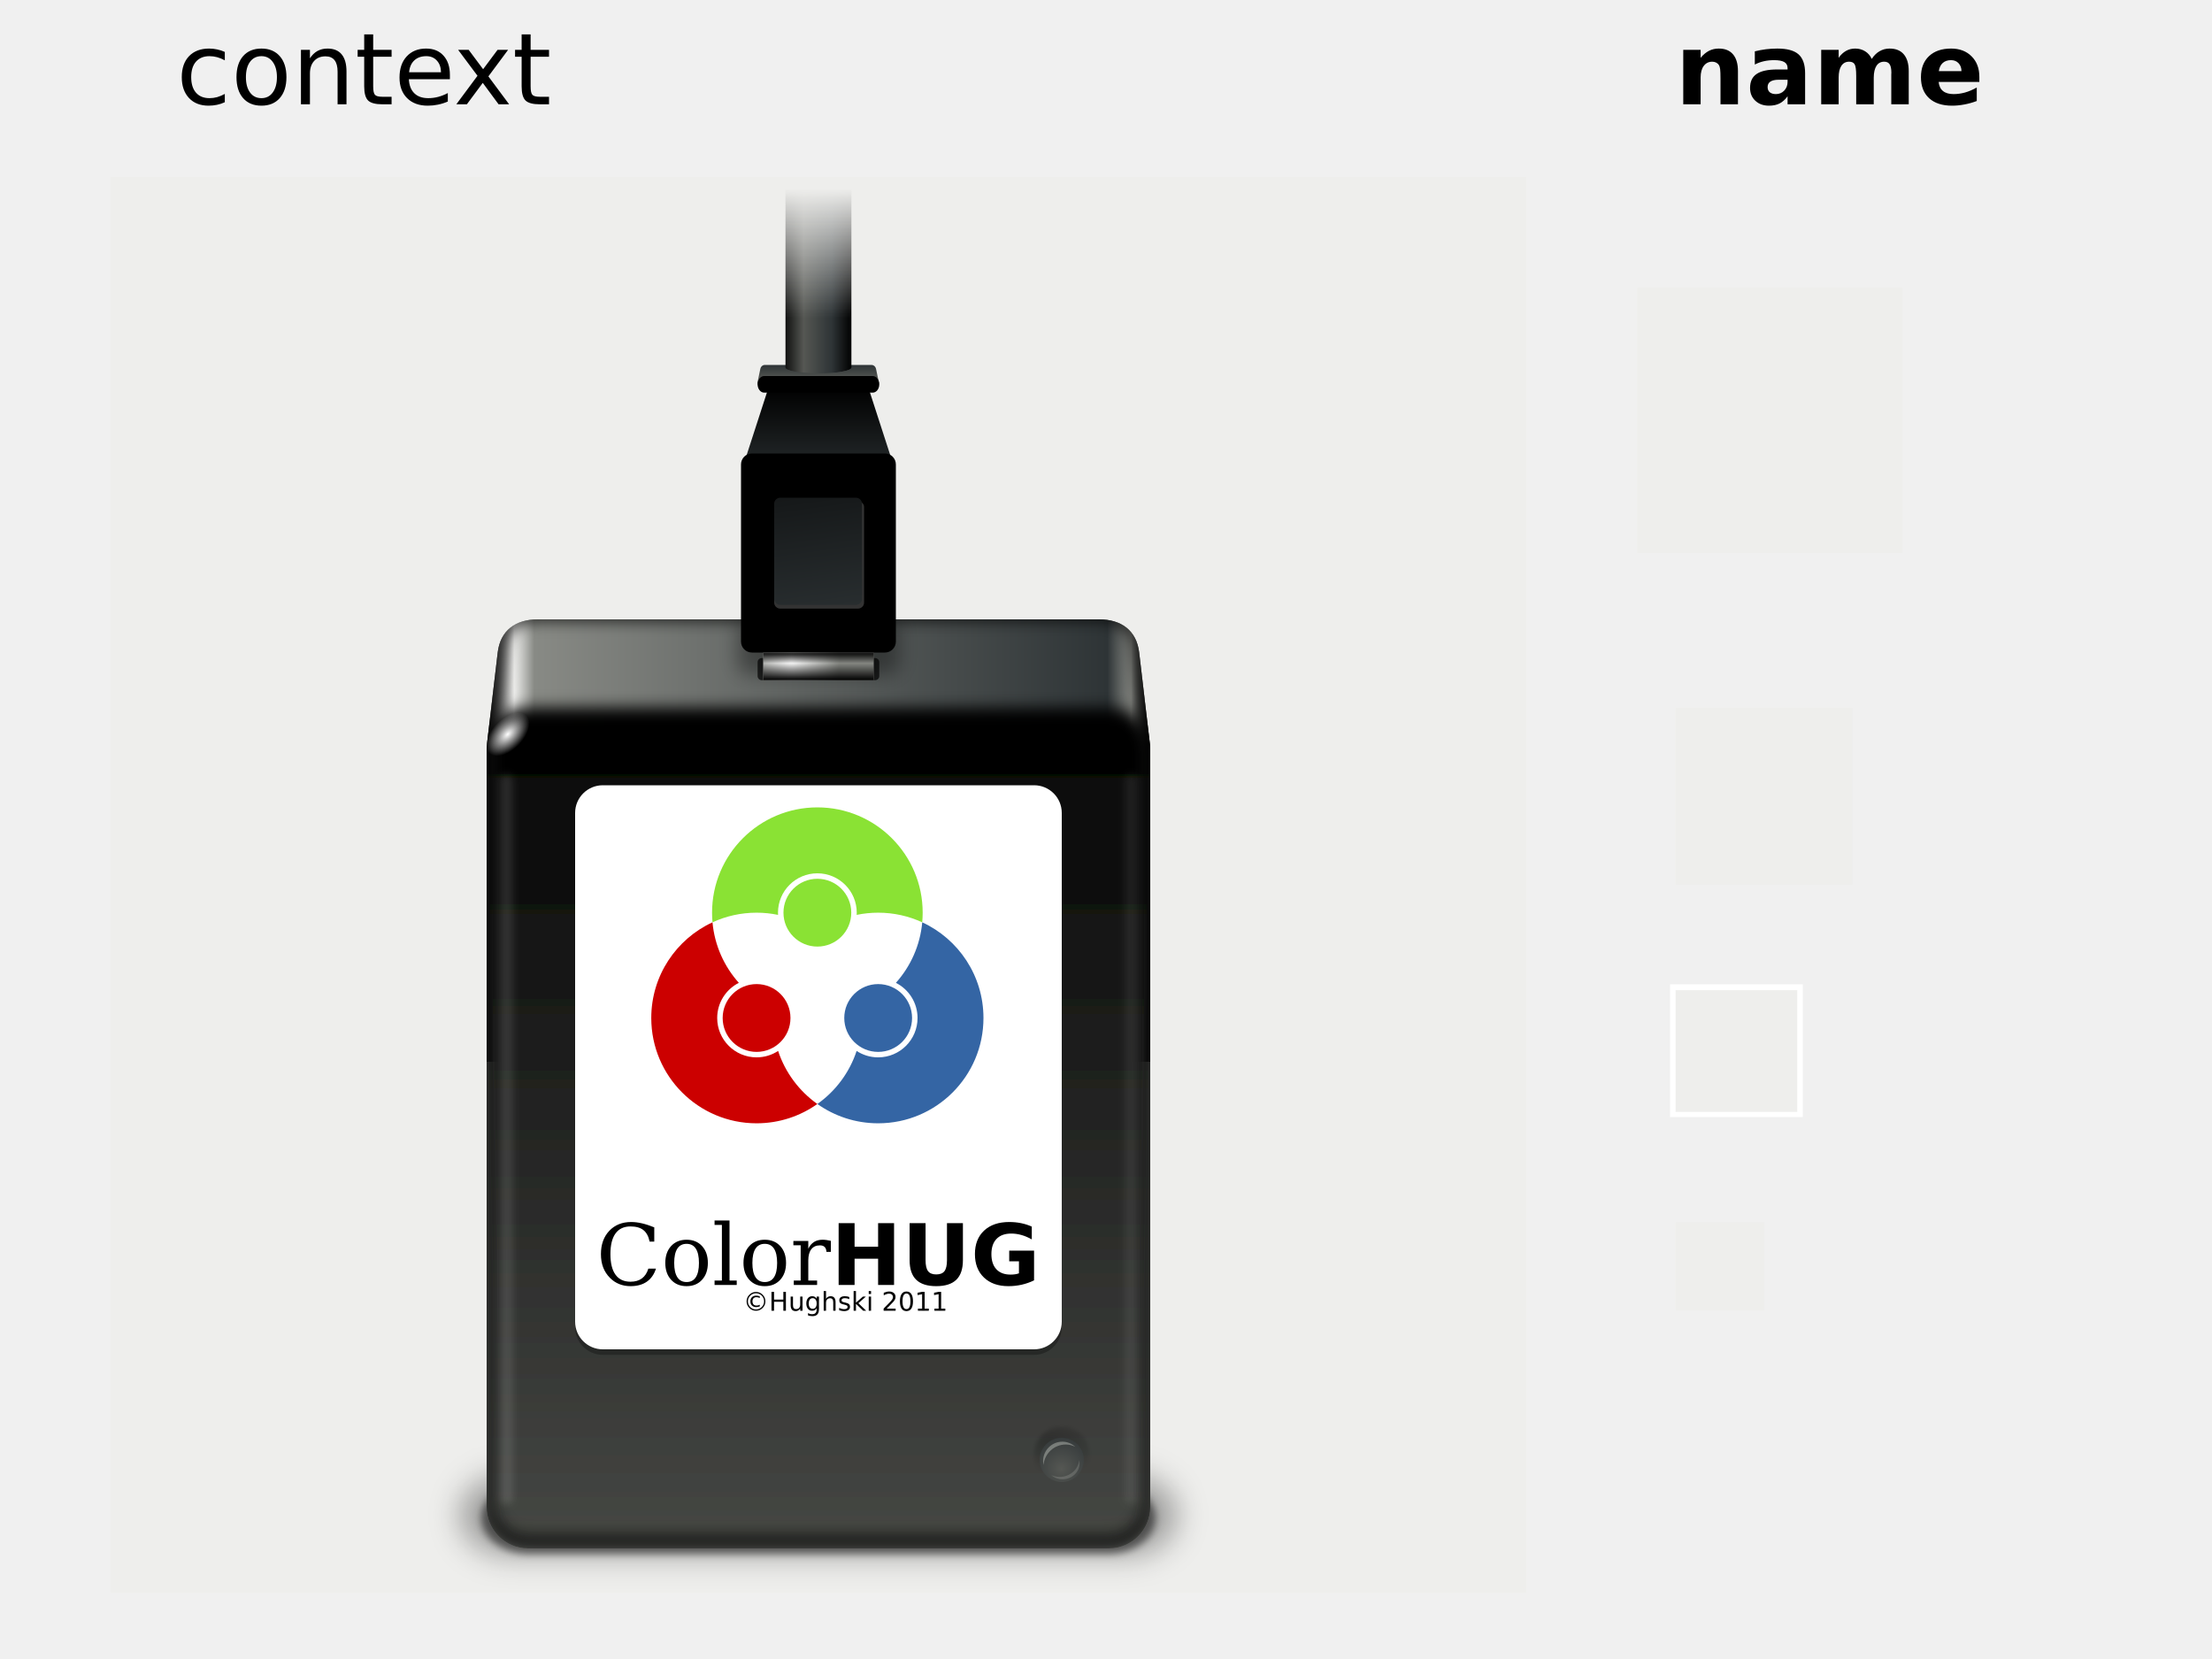
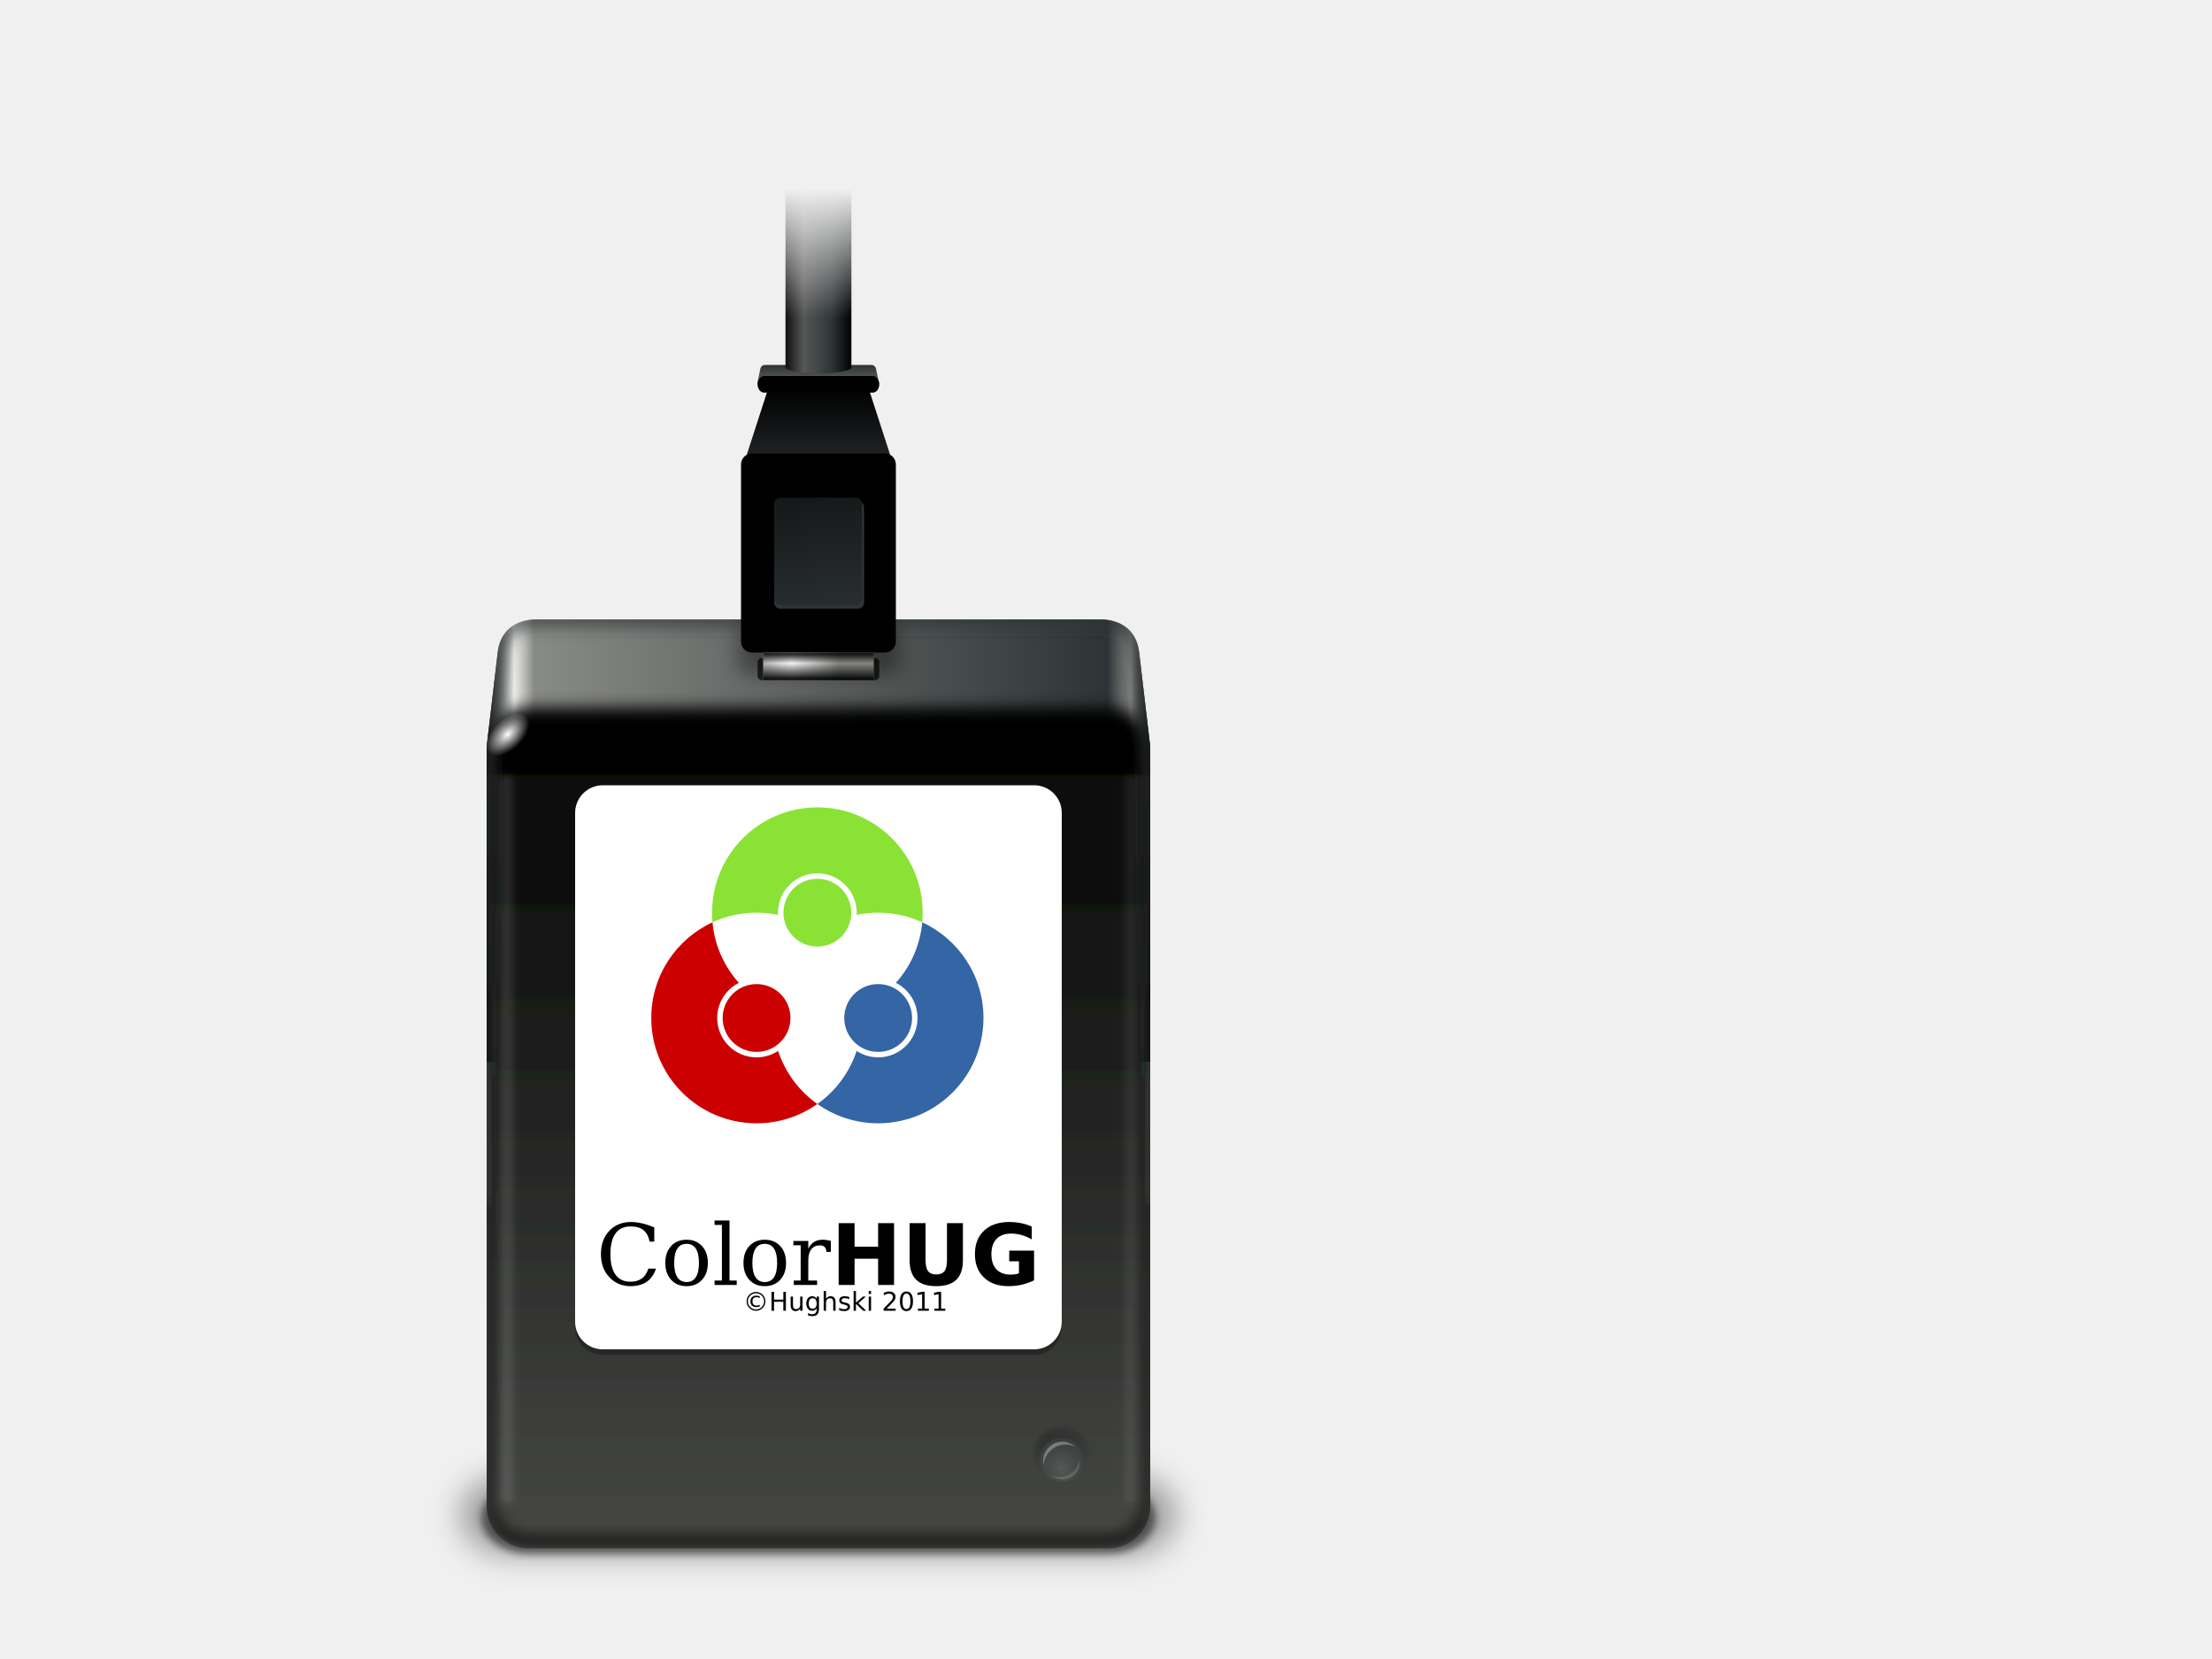
<svg xmlns="http://www.w3.org/2000/svg" xmlns:xlink="http://www.w3.org/1999/xlink" width="400" height="300" id="svg11300" version="1.0" style="display:inline;enable-background:new">
  <defs id="defs3">
+     <linearGradient id="linearGradient4168">
+       <stop style="stop-color:#000000;stop-opacity:1;" offset="0" id="stop4170" />
+       <stop style="stop-color:#2e3436;stop-opacity:1" offset="1" id="stop4172" />
+     </linearGradient>
    <linearGradient id="linearGradient4132">
      <stop style="stop-color:#000000;stop-opacity:1" offset="0" id="stop4134" />
      <stop style="stop-color:#ffffff;stop-opacity:1" offset="1" id="stop4136" />
    </linearGradient>
    <linearGradient id="linearGradient4072">
      <stop style="stop-color:#000000;stop-opacity:1;" offset="0" id="stop4074" />
      <stop id="stop4082" offset="0.319" style="stop-color:#555753;stop-opacity:1" />
      <stop id="stop4080" offset="0.721" style="stop-color:#2e3436;stop-opacity:1" />
      <stop style="stop-color:#000000;stop-opacity:1" offset="1" id="stop4076" />
    </linearGradient>
    <linearGradient id="linearGradient3945">
      <stop style="stop-color:#555753;stop-opacity:1;" offset="0" id="stop3947" />
      <stop style="stop-color:#2e3436;stop-opacity:1" offset="1" id="stop3949" />
    </linearGradient>
    <linearGradient id="linearGradient3932">
      <stop style="stop-color:#000000;stop-opacity:1;" offset="0" id="stop3934" />
      <stop style="stop-color:#000000;stop-opacity:0;" offset="1" id="stop3936" />
    </linearGradient>
    <linearGradient id="linearGradient4128">
      <stop style="stop-color:#000000;stop-opacity:0.814" offset="0" id="stop4130" />
      <stop style="stop-color:#000000;stop-opacity:0;" offset="1" id="stop4132" />
    </linearGradient>
    <linearGradient id="linearGradient4071">
      <stop id="stop4073" offset="0" style="stop-color:#ffffff;stop-opacity:1" />
      <stop id="stop4075" offset="1" style="stop-color:#888a85;stop-opacity:1" />
    </linearGradient>
    <linearGradient id="linearGradient4028">
      <stop style="stop-color:#ffffff;stop-opacity:1" offset="0" id="stop4031" />
      <stop style="stop-color:#d3d7cf;stop-opacity:1" offset="1" id="stop4033" />
    </linearGradient>
    <linearGradient id="linearGradient3952">
      <stop style="stop-color:#000000;stop-opacity:1" offset="0" id="stop3954" />
      <stop style="stop-color:#2e3436;stop-opacity:1" offset="1" id="stop3956" />
    </linearGradient>
    <linearGradient id="linearGradient3908">
      <stop style="stop-color:#000000;stop-opacity:1;" offset="0" id="stop3910" />
      <stop style="stop-color:#2e3436;stop-opacity:1" offset="1" id="stop3912" />
    </linearGradient>
    <linearGradient id="linearGradient4335">
      <stop style="stop-color:#000000;stop-opacity:1;" offset="0" id="stop4337" />
      <stop style="stop-color:#000000;stop-opacity:0;" offset="1" id="stop4339" />
    </linearGradient>
    <linearGradient id="linearGradient4213">
      <stop style="stop-color:#555753;stop-opacity:1" offset="0" id="stop4215" />
      <stop style="stop-color:#2e3436;stop-opacity:1" offset="1" id="stop4217" />
    </linearGradient>
    <linearGradient id="linearGradient4092">
      <stop style="stop-color:#000000;stop-opacity:1" offset="0" id="stop4094" />
      <stop style="stop-color:#555753;stop-opacity:1" offset="1" id="stop4096" />
    </linearGradient>
    <linearGradient id="linearGradient4084">
      <stop style="stop-color:#ffffff;stop-opacity:1;" offset="0" id="stop4086" />
      <stop style="stop-color:#ffffff;stop-opacity:0;" offset="1" id="stop4088" />
    </linearGradient>
    <linearGradient id="linearGradient4020">
      <stop style="stop-color:#000000;stop-opacity:1" offset="0" id="stop4022" />
      <stop id="stop4028" offset="0.043" style="stop-color:#eeeeec;stop-opacity:1" />
      <stop style="stop-color:#888a85;stop-opacity:1" offset="0.073" id="stop4030" />
      <stop id="stop4036" offset="0.935" style="stop-color:#2e3436;stop-opacity:1" />
      <stop id="stop4032" offset="0.971" style="stop-color:#888a85;stop-opacity:1" />
      <stop style="stop-color:#000000;stop-opacity:1" offset="1" id="stop4024" />
    </linearGradient>
    <clipPath clipPathUnits="userSpaceOnUse" id="clipPath3956">
      <path id="path3958" d="m 97.25,84 c -4.016,0 -6.781,2 -7.25,6 l -1.938,16.5 0,0.062 C 88.025,106.868 88,107.184 88,107.5 l 0,56.5 0,80.5 c 0,4.155 3.345,7.5 7.5,7.5 l 105,0 c 4.155,0 7.5,-3.345 7.5,-7.5 l 0,-80.5 0,-56.5 c 0,-0.316 -0.025,-0.632 -0.062,-0.938 l 0,-0.062 L 206,90 c -0.469,-4 -3.233,-6 -7.25,-6 l -101.5,0 z" style="color:#000000;fill:none;stroke:#000000;stroke-width:2;marker:none;visibility:visible;display:inline;overflow:visible;enable-background:accumulate" />
    </clipPath>
    <filter id="filter3964">
      <feGaussianBlur stdDeviation="1.44" id="feGaussianBlur3966" />
    </filter>
    <filter id="filter4008">
      <feGaussianBlur stdDeviation="1.36" id="feGaussianBlur4010" />
    </filter>
    <linearGradient xlink:href="#linearGradient4020" id="linearGradient4026" x1="87.827" y1="90" x2="208.048" y2="90" gradientUnits="userSpaceOnUse" />
    <radialGradient xlink:href="#linearGradient4084" id="radialGradient4090" cx="92.688" cy="106.438" fx="92.688" fy="106.438" r="2.438" gradientUnits="userSpaceOnUse" />
    <linearGradient xlink:href="#linearGradient4092" id="linearGradient4098" x1="150.709" y1="98.195" x2="150.709" y2="284.636" gradientUnits="userSpaceOnUse" />
    <filter id="filter4148">
      <feGaussianBlur stdDeviation="0.381" id="feGaussianBlur4150" />
    </filter>
    <radialGradient xlink:href="#linearGradient4213" id="radialGradient4219" cx="193.845" cy="241.227" fx="193.845" fy="241.227" r="5.875" gradientUnits="userSpaceOnUse" gradientTransform="matrix(1.766655,0,0,1.766655,-148.5554,-185.8258)" />
    <filter id="filter4273" x="-0.013" width="1.026" y="-0.124" height="1.248">
      <feGaussianBlur stdDeviation="0.673" id="feGaussianBlur4275" />
    </filter>
    <filter id="filter4325" x="-0.048" width="1.096" y="-0.45" height="1.9">
      <feGaussianBlur stdDeviation="2.439" id="feGaussianBlur4327" />
    </filter>
    <radialGradient xlink:href="#linearGradient4335" id="radialGradient4341" cx="191.572" cy="235.15" fx="191.572" fy="235.15" r="6.653" gradientUnits="userSpaceOnUse" gradientTransform="matrix(2.082972,6.0565865e-7,-2.9216155e-7,1.004798,-207.4677,-1.128323)" />
    <filter id="filter3838" x="-0.697" width="2.394" y="-0.012" height="1.024">
      <feGaussianBlur stdDeviation="0.672" id="feGaussianBlur3840" />
    </filter>
    <filter color-interpolation-filters="sRGB" id="filter3838-4" x="-0.697" width="2.394" y="-0.012" height="1.024">
      <feGaussianBlur stdDeviation="0.672" id="feGaussianBlur3840-6" />
    </filter>
    <linearGradient xlink:href="#linearGradient3908" id="linearGradient3914" x1="148" y1="43.862" x2="148" y2="62.414" gradientUnits="userSpaceOnUse" gradientTransform="translate(0,26)" />
    <linearGradient xlink:href="#linearGradient3952" id="linearGradient3958" x1="133.434" y1="41.5" x2="140.33" y2="92" gradientUnits="userSpaceOnUse" gradientTransform="translate(0,26)" />
    <filter id="filter4022" x="-0.139" width="1.279" y="-0.391" height="1.781">
      <feGaussianBlur stdDeviation="1.627" id="feGaussianBlur4024" />
    </filter>
    <radialGradient xlink:href="#linearGradient4028" id="radialGradient4035" cx="142.145" cy="90.235" fx="142.145" fy="90.235" r="12" gradientTransform="matrix(1,0,0,1.654779,0,-59.31889)" gradientUnits="userSpaceOnUse" />
    <radialGradient xlink:href="#linearGradient4028-2" id="radialGradient4035-9" cx="142.145" cy="90.235" fx="142.145" fy="90.235" r="12" gradientTransform="matrix(1,0,0,1.654779,0,-59.31889)" gradientUnits="userSpaceOnUse" />
    <linearGradient id="linearGradient4028-2">
      <stop style="stop-color:#ffffff;stop-opacity:1" offset="0" id="stop4031-8" />
      <stop style="stop-color:#d3d7cf;stop-opacity:1" offset="1" id="stop4033-0" />
    </linearGradient>
    <radialGradient r="12" fy="90.235" fx="142.145" cy="90.235" cx="142.145" gradientTransform="matrix(0.7168149,0,0,2.014949,41.2292,-63.06557)" gradientUnits="userSpaceOnUse" id="radialGradient4052" xlink:href="#linearGradient4071" />
    <radialGradient r="12" fy="90.235" fx="142.145" cy="90.235" cx="142.145" gradientTransform="matrix(0.7168149,0,0,1.423404,41.2292,-38.44082)" gradientUnits="userSpaceOnUse" id="radialGradient4052-0" xlink:href="#linearGradient4071-1" />
    <linearGradient id="linearGradient4071-1">
      <stop id="stop4073-6" offset="0" style="stop-color:#ffffff;stop-opacity:1" />
      <stop id="stop4075-6" offset="1" style="stop-color:#888a85;stop-opacity:1" />
    </linearGradient>
    <linearGradient xlink:href="#linearGradient4128" id="linearGradient4134" x1="148" y1="90.374" x2="148" y2="92" gradientUnits="userSpaceOnUse" gradientTransform="translate(0,28)" />
    <radialGradient r="12" fy="90.235" fx="142.145" cy="90.235" cx="142.145" gradientTransform="matrix(0.7168149,0,0,2.014949,41.2292,-91.06557)" gradientUnits="userSpaceOnUse" id="radialGradient4052-9" xlink:href="#linearGradient4071-8" />
    <linearGradient id="linearGradient4071-8">
      <stop id="stop4073-8" offset="0" style="stop-color:#ffffff;stop-opacity:1" />
      <stop id="stop4075-5" offset="1" style="stop-color:#888a85;stop-opacity:1" />
    </linearGradient>
    <linearGradient xlink:href="#linearGradient3932" id="linearGradient3938" x1="148" y1="95" x2="148" y2="88.188" gradientUnits="userSpaceOnUse" gradientTransform="matrix(1,0,0,0.4587156,0,79.42202)" />
    <linearGradient xlink:href="#linearGradient3945" id="linearGradient3951" x1="148" y1="56.162" x2="148" y2="53.903" gradientUnits="userSpaceOnUse" />
    <filter id="filter4027">
      <feGaussianBlur stdDeviation="1.424" id="feGaussianBlur4029" />
    </filter>
    <filter id="filter4068" x="-0.219" width="1.438" y="-0.045" height="1.09">
      <feGaussianBlur stdDeviation="0.707" id="feGaussianBlur4070" />
    </filter>
    <linearGradient xlink:href="#linearGradient4072" id="linearGradient4078" x1="141.25" y1="34.594" x2="154" y2="34.594" gradientUnits="userSpaceOnUse" gradientTransform="translate(0,12)" />
    <linearGradient xlink:href="#linearGradient4072-0" id="linearGradient4078-0" x1="141.25" y1="34.594" x2="154" y2="34.594" gradientUnits="userSpaceOnUse" />
    <linearGradient id="linearGradient4072-0">
      <stop style="stop-color:#000000;stop-opacity:1;" offset="0" id="stop4074-8" />
      <stop id="stop4082-7" offset="0.319" style="stop-color:#555753;stop-opacity:1" />
      <stop id="stop4080-5" offset="0.721" style="stop-color:#2e3436;stop-opacity:1" />
      <stop style="stop-color:#000000;stop-opacity:1" offset="1" id="stop4076-1" />
    </linearGradient>
    <linearGradient xlink:href="#linearGradient4132" id="linearGradient4138" x1="147.25" y1="33.498" x2="147.25" y2="50.75" gradientUnits="userSpaceOnUse" />
    <linearGradient xlink:href="#linearGradient4132" id="linearGradient4152" gradientUnits="userSpaceOnUse" x1="147.25" y1="22.139" x2="147.25" y2="45.47" gradientTransform="translate(0,12)" />
    <linearGradient xlink:href="#linearGradient4132" id="linearGradient4158" gradientUnits="userSpaceOnUse" gradientTransform="translate(0,12)" x1="147.25" y1="22.139" x2="147.25" y2="45.47" />
    <mask maskUnits="userSpaceOnUse" id="mask4154">
      <path style="color:#000000;fill:url(#linearGradient4158);fill-opacity:1;fill-rule:nonzero;stroke:none;stroke-width:2;marker:none;visibility:visible;display:inline;overflow:visible;enable-background:accumulate" d="m 142,25.656 0,40.781 c 0,0.604 2.686,1.094 6,1.094 3.314,0 6,-0.49 6,-1.094 l 0,-40.781 -12,0 z" id="path4156" />
    </mask>
+     <linearGradient xlink:href="#linearGradient4168" id="linearGradient4174" x1="148" y1="203.442" x2="148" y2="93.902" gradientUnits="userSpaceOnUse" />
  </defs>
  <g style="display:inline" id="layer1">
-     <g id="layer2" style="display:inline">
+     <g id="layer2" style="display:none">
      <rect style="fill:#eeeeec;fill-opacity:1;fill-rule:nonzero;stroke:none;stroke-width:2;marker:none;visibility:visible;display:inline;overflow:visible;enable-background:accumulate" id="rect6284" width="48" height="48" x="296.062" y="51.996" />
      <rect y="127.996" x="303" height="32" width="32" id="rect6592" style="fill:#eeeeec;fill-opacity:1;fill-rule:nonzero;stroke:none;stroke-width:2;marker:none;visibility:visible;display:inline;overflow:visible;enable-background:accumulate" />
      <rect y="178" x="302" height="24" width="24" id="rect5028" style="fill:#ffffff;fill-opacity:1;fill-rule:nonzero;stroke:none;stroke-width:2;marker:none;visibility:visible;display:inline;overflow:visible;enable-background:accumulate" />
      <rect y="221" x="303" height="16" width="16" id="rect6833" style="fill:#eeeeec;fill-opacity:1;fill-rule:nonzero;stroke:none;stroke-width:2;marker:none;visibility:visible;display:inline;overflow:visible;enable-background:accumulate" />
      <rect style="fill:#eeeeec;fill-opacity:1;fill-rule:nonzero;stroke:none;stroke-width:2;marker:none;visibility:visible;display:inline;overflow:visible;enable-background:accumulate" id="rect6749" width="22" height="22" x="303" y="179.059" />
      <text id="context" style="font-size:18px;font-style:normal;font-variant:normal;font-weight:normal;font-stretch:normal;fill:#000000;fill-opacity:1;stroke:none;display:inline;enable-background:new;font-family:DejaVu Sans;-inkscape-font-specification:DejaVu Sans" x="31.871" xml:space="preserve" y="18.86">
        <tspan id="tspan2716" x="31.871" y="18.86" style="font-style:normal;font-variant:normal;font-weight:normal;font-stretch:normal;font-family:DejaVu Sans;-inkscape-font-specification:DejaVu Sans">context</tspan>
      </text>
      <text id="icon-name" style="font-size:18px;font-style:normal;font-variant:normal;font-weight:bold;font-stretch:normal;text-align:start;line-height:125%;writing-mode:lr-tb;text-anchor:start;fill:#000000;fill-opacity:1;stroke:none;display:inline;enable-background:new;font-family:DejaVu Sans;-inkscape-font-specification:DejaVu Sans Bold" x="302.871" xml:space="preserve" y="18.86">
        <tspan id="tspan3023" x="302.871" y="18.86" style="font-size:18px;font-style:normal;font-variant:normal;font-weight:bold;font-stretch:normal;font-family:DejaVu Sans;-inkscape-font-specification:DejaVu Sans Bold">name</tspan>
      </text>
      <rect y="32" x="20" height="256" width="256" id="rect6282" style="fill:#eeeeec;fill-opacity:1;fill-rule:nonzero;stroke:none;stroke-width:2;marker:none;visibility:visible;display:inline;overflow:visible;enable-background:accumulate" />
    </g>
    <g id="layer4" style="display:inline">
      <g id="g6154" style="fill:#ffffff" transform="matrix(1.25,0,0,1.25,-78,-47.25)" />
    </g>
    <g id="layer5" style="display:inline">
      <path style="color:#000000;fill:url(#linearGradient3914);fill-opacity:1;fill-rule:nonzero;stroke:none;stroke-width:2;marker:none;visibility:visible;display:inline;overflow:visible;enable-background:accumulate" d="m 139,70 18,0 4,12.344 -26,0 z" id="rect3905" />
      <g id="g8198" transform="matrix(5.092804,0,0,2.238878,20.30169,129.4805)" style="opacity:0.4" />
      <g id="g8230" style="display:inline" transform="matrix(4.889087,0,0,4.889087,322.0604,251.8199)" />
      <path style="opacity:0.35;fill:none;stroke:#ffffff;stroke-width:1;stroke-linecap:butt;stroke-linejoin:miter;stroke-miterlimit:4;stroke-opacity:1;stroke-dasharray:none;stroke-dashoffset:0;marker:none;visibility:visible;display:inline;overflow:visible;enable-background:accumulate" id="path5171-2" d="m 711.969,228 c -1.908,1e-5 -3.497,0.758 -4.469,1.719 l 0,1.781 9,0 0,-1.75 c -0.966,-0.987 -2.591,-1.75 -4.531,-1.75 z" transform="translate(-7.8685593e-7,2.029528e-6)" />
      <rect style="opacity:0.332;color:#000000;fill:#000000;fill-opacity:1;fill-rule:nonzero;stroke:none;stroke-width:2;marker:none;visibility:visible;display:inline;overflow:visible;filter:url(#filter4325);enable-background:accumulate" id="rect4239-7" width="121.873" height="13.006" x="87.064" y="240" rx="8.687" ry="6.503" transform="matrix(1.066791,0,0,1.133087,-9.885143,-5.309456)" />
      <rect style="opacity:0.516;color:#000000;fill:#000000;fill-opacity:1;fill-rule:nonzero;stroke:none;stroke-width:2;marker:none;visibility:visible;display:inline;overflow:visible;filter:url(#filter4273);enable-background:accumulate" id="rect4239" width="121.873" height="13.006" x="87.064" y="268" rx="8.687" ry="6.503" />
      <g id="g3933" clip-path="url(#clipPath3956)" transform="translate(0,28)">
        <path style="color:#000000;fill:#888a85;fill-opacity:1;fill-rule:nonzero;stroke:none;stroke-width:2;marker:none;visibility:visible;display:inline;overflow:visible;enable-background:accumulate" d="m 97.25,84 c -4.016,0 -6.781,2 -7.25,6 l -1.938,16.5 0,0.062 C 88.025,106.868 88,107.184 88,107.5 l 0,56.5 0,80.5 c 0,4.155 3.345,7.5 7.5,7.5 l 105,0 c 4.155,0 7.5,-3.345 7.5,-7.5 l 0,-80.5 0,-56.5 c 0,-0.316 -0.025,-0.632 -0.062,-0.938 l 0,-0.062 L 206,90 c -0.469,-4 -3.233,-6 -7.25,-6 l -101.5,0 z" id="rect3003-6-3-9" />
        <path id="rect3003-6-3" d="M 97.25,84 C 93.234,84 90.469,86 90,90 L 88.062,106.562 88,107.5 l 0,56.5 120,0 0,-56.5 -0.062,-0.938 L 206,90 c -0.469,-4 -3.233,-6 -7.25,-6 l -101.5,0 z" style="color:#000000;fill:url(#linearGradient4026);fill-opacity:1;fill-rule:nonzero;stroke:none;stroke-width:2;marker:none;visibility:visible;display:inline;overflow:visible;enable-background:accumulate" />
        <rect style="opacity:0.353;color:#000000;fill:#000000;fill-opacity:1;fill-rule:nonzero;stroke:none;stroke-width:2;marker:none;visibility:visible;display:inline;overflow:visible;filter:url(#filter4022);enable-background:accumulate" id="rect3866-7" width="28" height="10" x="134" y="82" rx="2.05" ry="2.05" transform="matrix(1.042222,0,0,1,-6.248853,2.000003)" />
        <rect ry="7.5" rx="7.5" y="100" x="88" height="152" width="120" id="rect3003" style="color:#000000;fill:url(#linearGradient4098);fill-opacity:1;fill-rule:nonzero;stroke:none;stroke-width:2;marker:none;visibility:visible;display:inline;overflow:visible;filter:url(#filter4008);enable-background:accumulate" />
-         <path id="rect3003-7" d="m 97.25,83 c -4.016,0 -6.781,2 -7.25,6 l -1.938,17.5 0,0.062 C 88.025,106.868 88,107.184 88,107.5 l 0,56.5 0,79.5 c 0,4.155 3.345,7.5 7.5,7.5 l 105,0 c 4.155,0 7.5,-3.345 7.5,-7.5 l 0,-79.5 0,-56.5 c 0,-0.316 -0.025,-0.632 -0.062,-0.938 l 0,-0.062 L 206,89 c -0.469,-4 -3.233,-6 -7.25,-6 z" style="color:#000000;fill:none;stroke:#000000;stroke-width:2;marker:none;visibility:visible;display:inline;overflow:visible;filter:url(#filter3964);enable-background:accumulate" />
+         <path id="rect3003-7" d="m 97.25,83.884 c -4.016,0 -6.781,2 -7.25,6 L 88.062,106.5 l 0,0.062 C 88.025,106.868 88,107.184 88,107.5 l 0,56.5 0,79.5 c 0,4.155 3.345,7.5 7.5,7.5 l 105,0 c 4.155,0 7.5,-3.345 7.5,-7.5 l 0,-79.5 0,-56.5 c 0,-0.316 -0.025,-0.632 -0.062,-0.938 l 0,-0.062 L 206,89.884 c -0.469,-4 -3.233,-6 -7.25,-6 z" style="color:#000000;fill:none;stroke:url(#linearGradient4174);stroke-width:2;marker:none;visibility:visible;display:inline;overflow:visible;filter:url(#filter3964);enable-background:accumulate" />
      </g>
      <rect style="opacity:0.695;color:#000000;fill:#000000;fill-opacity:1;fill-rule:nonzero;stroke:none;stroke-width:2;marker:none;visibility:visible;display:inline;overflow:visible;enable-background:accumulate" id="rect3896" width="22" height="4" x="137" y="119" rx="0.75" ry="0.75" />
      <rect style="color:#000000;fill:url(#radialGradient4052);fill-opacity:1;fill-rule:nonzero;stroke:none;stroke-width:2;marker:none;visibility:visible;display:inline;overflow:visible;enable-background:accumulate" id="rect4026" width="20" height="6.812" x="138" y="116.188" rx="0" ry="0" />
      <rect ry="5" rx="5" y="143" x="104" height="102" width="88" id="rect3036-5" style="opacity:0.282;color:#000000;fill:#000000;fill-opacity:1;fill-rule:nonzero;stroke:none;stroke-width:2;marker:none;visibility:visible;display:inline;overflow:visible;enable-background:accumulate" />
      <g id="g3038" transform="translate(0,26)">
        <rect ry="5" rx="5" y="116" x="104" height="102" width="88" id="rect3036" style="color:#000000;fill:#ffffff;fill-opacity:1;fill-rule:nonzero;stroke:none;stroke-width:2;marker:none;visibility:visible;display:inline;overflow:visible;enable-background:accumulate" />
        <g id="g3010" style="display:inline" transform="matrix(0.1278045,0,0,0.1278045,101.7965,95.54137)">
          <g id="g3513" transform="matrix(0.726829,0,0,0.726829,98.3415,113.332)">
            <path id="path2996-8-8-7" d="M 564.156,331.125 C 560.067,376.197 541.385,417.054 512.875,448.938 537.859,461.566 555,487.467 555,517.375 555,559.704 520.673,594 478.344,594 c -15.487,0 -29.884,-4.601 -41.938,-12.5 -13.849,42.093 -40.94,78.181 -76.375,103.281 33.427,23.667 74.239,37.594 118.312,37.594 113.218,0 205,-91.782 205,-205 0,-82.582 -48.825,-153.776 -119.188,-186.25 z" style="color:#000000;fill:#3465a4;fill-opacity:1;fill-rule:nonzero;stroke:none;stroke-width:2;marker:none;visibility:visible;display:inline;overflow:visible;enable-background:accumulate" />
            <path id="path2996-4" d="m 360,107.375 c -113.218,0 -205,91.782 -205,205 0,6.33 0.313,12.566 0.875,18.75 26.096,-12.039 55.156,-18.75 85.781,-18.75 14.341,0 28.336,1.48 41.844,4.281 -0.078,-1.421 -0.156,-2.841 -0.156,-4.281 0,-42.329 34.327,-76.656 76.656,-76.656 42.329,0 76.656,34.327 76.656,76.656 0,1.44 -0.078,2.861 -0.156,4.281 13.508,-2.801 27.503,-4.281 41.844,-4.281 30.625,0 59.685,6.711 85.781,18.75 0.562,-6.184 0.875,-12.42 0.875,-18.75 0,-113.218 -91.782,-205 -205,-205 z" style="color:#000000;fill:#8ae234;fill-opacity:1;fill-rule:nonzero;stroke:none;stroke-width:2;marker:none;visibility:visible;display:inline;overflow:visible;enable-background:accumulate" />
            <path id="path2996-8-8-8-6" d="m 155.844,331.125 c -70.362,32.474 -119.188,103.668 -119.188,186.25 0,113.218 91.782,205 205,205 44.074,0 84.886,-13.926 118.312,-37.594 C 324.534,659.681 297.443,623.593 283.594,581.5 271.541,589.399 257.143,594 241.656,594 199.327,594 165,559.704 165,517.375 c 0,-29.908 17.141,-55.809 42.125,-68.438 -28.51,-31.884 -47.192,-72.74 -51.281,-117.812 z" style="color:#000000;fill:#cc0000;fill-opacity:1;fill-rule:nonzero;stroke:none;stroke-width:2;marker:none;visibility:visible;display:inline;overflow:visible;enable-background:accumulate" />
-             <path transform="matrix(0.338462,0,0,0.338462,358.203,406.563)" d="m 550,327.362 c 0,107.696 -87.304,195 -195,195 -107.696,0 -195,-87.304 -195,-195 0,-107.696 87.304,-195 195,-195 107.696,0 195,87.304 195,195 z" id="path2996-8-8-1" style="color:#000000;fill:#3465a4;fill-opacity:1;fill-rule:nonzero;stroke:none;stroke-width:2;marker:none;visibility:visible;display:inline;overflow:visible;enable-background:accumulate" />
-             <path transform="matrix(0.338462,0,0,0.338462,239.846,201.563)" d="m 550,327.362 c 0,107.696 -87.304,195 -195,195 -107.696,0 -195,-87.304 -195,-195 0,-107.696 87.304,-195 195,-195 107.696,0 195,87.304 195,195 z" id="path2996-8-8-1-5" style="color:#000000;fill:#8ae234;fill-opacity:1;fill-rule:nonzero;stroke:none;stroke-width:2;marker:none;visibility:visible;display:inline;overflow:visible;enable-background:accumulate" />
-             <path transform="matrix(0.338462,0,0,0.338462,121.489,406.563)" d="m 550,327.362 c 0,107.696 -87.304,195 -195,195 -107.696,0 -195,-87.304 -195,-195 0,-107.696 87.304,-195 195,-195 107.696,0 195,87.304 195,195 z" id="path2996-8-8-1-5-7" style="color:#000000;fill:#cc0000;fill-opacity:1;fill-rule:nonzero;stroke:none;stroke-width:2;marker:none;visibility:visible;display:inline;overflow:visible;enable-background:accumulate" />
+             <path transform="matrix(0.338462,0,0,0.338462,358.203,406.563)" d="m 550,327.362 a 195,195 0 1 1 -390,0 195,195 0 1 1 390,0 z" id="path2996-8-8-1" style="color:#000000;fill:#3465a4;fill-opacity:1;fill-rule:nonzero;stroke:none;stroke-width:2;marker:none;visibility:visible;display:inline;overflow:visible;enable-background:accumulate" />
+             <path transform="matrix(0.338462,0,0,0.338462,239.846,201.563)" d="m 550,327.362 a 195,195 0 1 1 -390,0 195,195 0 1 1 390,0 z" id="path2996-8-8-1-5" style="color:#000000;fill:#8ae234;fill-opacity:1;fill-rule:nonzero;stroke:none;stroke-width:2;marker:none;visibility:visible;display:inline;overflow:visible;enable-background:accumulate" />
+             <path transform="matrix(0.338462,0,0,0.338462,121.489,406.563)" d="m 550,327.362 a 195,195 0 1 1 -390,0 195,195 0 1 1 390,0 z" id="path2996-8-8-1-5-7" style="color:#000000;fill:#cc0000;fill-opacity:1;fill-rule:nonzero;stroke:none;stroke-width:2;marker:none;visibility:visible;display:inline;overflow:visible;enable-background:accumulate" />
          </g>
          <text xml:space="preserve" style="font-size:120px;font-style:normal;font-variant:normal;font-weight:normal;font-stretch:normal;line-height:125%;letter-spacing:0px;word-spacing:0px;fill:#000000;fill-opacity:1;stroke:none;font-family:DejaVu Serif;-inkscape-font-specification:DejaVu Serif" x="47.028" y="867.099" id="text3468">
            <tspan id="tspan3470" x="47.028" y="867.099" style="font-size:120px;font-weight:normal;fill:#000000;-inkscape-font-specification:DejaVu Serif">Color<tspan style="font-style:normal;font-variant:normal;font-weight:bold;font-stretch:normal;fill:#000000;font-family:DejaVu Sans;-inkscape-font-specification:DejaVu Sans Bold" id="tspan3476">HUG</tspan>
            </tspan>
          </text>
          <text xml:space="preserve" style="font-size:36.681px;font-style:normal;font-weight:normal;text-align:end;line-height:125%;letter-spacing:0px;word-spacing:0px;text-anchor:end;fill:#000000;fill-opacity:1;stroke:none;display:inline;font-family:DejaVu Sans;-inkscape-font-specification:DejaVu Sans" x="672.671" y="903.595" id="text3991-0-1-3">
            <tspan x="672.671" y="903.595" style="font-size:36.681px;font-style:normal;font-variant:normal;font-weight:normal;font-stretch:normal;text-align:end;line-height:125%;writing-mode:lr-tb;text-anchor:end;fill:#000000;font-family:DejaVu Sans;-inkscape-font-specification:DejaVu Sans" id="tspan4016-2-8">©Hughski 2011</tspan>
          </text>
        </g>
      </g>
      <path style="color:#000000;fill:url(#radialGradient4090);fill-opacity:1;fill-rule:nonzero;stroke:none;stroke-width:2;marker:none;visibility:visible;display:inline;overflow:visible;enable-background:accumulate" id="path4082" d="m 95.125,106.438 a 2.438,2.438 0 1 1 -4.875,0 2.438,2.438 0 1 1 4.875,0 z" transform="matrix(1.395498,-1.395498,0.8050951,0.8050951,-123.225,176.4342)" />
      <g id="g4329" transform="translate(0,28)">
-         <path transform="matrix(0.8510638,0,0,0.8510638,26.89362,32.44681)" d="m 199.875,238 c 0,3.245 -2.63,5.875 -5.875,5.875 -3.245,0 -5.875,-2.63 -5.875,-5.875 0,-3.245 2.63,-5.875 5.875,-5.875 3.245,0 5.875,2.63 5.875,5.875 z" id="path4124" style="opacity:0.237;color:#000000;fill:url(#radialGradient4341);fill-opacity:1;fill-rule:nonzero;stroke:none;stroke-width:2;marker:none;visibility:visible;display:inline;overflow:visible;filter:url(#filter4148);enable-background:accumulate" />
-         <path transform="matrix(0.6808511,0,0,0.6808511,59.9149,73.95745)" d="m 199.875,238 c 0,3.245 -2.63,5.875 -5.875,5.875 -3.245,0 -5.875,-2.63 -5.875,-5.875 0,-3.245 2.63,-5.875 5.875,-5.875 3.245,0 5.875,2.63 5.875,5.875 z" id="path4124-0" style="color:#000000;fill:url(#radialGradient4219);fill-opacity:1;fill-rule:nonzero;stroke:none;stroke-width:2;marker:none;visibility:visible;display:inline;overflow:visible;enable-background:accumulate" />
+         <path transform="matrix(0.8510638,0,0,0.8510638,26.89362,32.44681)" d="m 199.875,238 a 5.875,5.875 0 1 1 -11.75,0 5.875,5.875 0 1 1 11.75,0 z" id="path4124" style="opacity:0.237;color:#000000;fill:url(#radialGradient4341);fill-opacity:1;fill-rule:nonzero;stroke:none;stroke-width:2;marker:none;visibility:visible;display:inline;overflow:visible;filter:url(#filter4148);enable-background:accumulate" />
+         <path transform="matrix(0.6808511,0,0,0.6808511,59.9149,73.95745)" d="m 199.875,238 a 5.875,5.875 0 1 1 -11.75,0 5.875,5.875 0 1 1 11.75,0 z" id="path4124-0" style="color:#000000;fill:url(#radialGradient4219);fill-opacity:1;fill-rule:nonzero;stroke:none;stroke-width:2;marker:none;visibility:visible;display:inline;overflow:visible;enable-background:accumulate" />
        <path id="path4124-0-5" d="m 192.111,232.703 c -1.925,0 -3.486,1.571 -3.486,3.509 0,0.242 0.026,0.466 0.072,0.694 0.2,-2.073 1.919,-3.691 4.031,-3.691 0.608,0 1.188,0.161 1.707,0.402 -0.618,-0.561 -1.426,-0.914 -2.324,-0.914 z" style="opacity:0.401;color:#000000;fill:#d3d7cf;fill-opacity:1;fill-rule:nonzero;stroke:none;stroke-width:2;marker:none;visibility:visible;display:inline;overflow:visible;enable-background:accumulate" />
        <path id="path4124-0-5-4" d="m 192.146,239.5 c 1.696,0 3.07,-1.291 3.07,-2.883 0,-0.199 -0.023,-0.383 -0.064,-0.571 -0.176,1.703 -1.69,3.033 -3.55,3.033 -0.536,0 -1.047,-0.132 -1.503,-0.33 0.544,0.461 1.256,0.751 2.047,0.751 z" style="opacity:0.191;color:#000000;fill:#d3d7cf;fill-opacity:1;fill-rule:nonzero;stroke:none;stroke-width:2;marker:none;visibility:visible;display:inline;overflow:visible;enable-background:accumulate" />
      </g>
      <rect style="opacity:0.118;color:#000000;fill:#ffffff;fill-opacity:1;fill-rule:nonzero;stroke:none;stroke-width:2;marker:none;visibility:visible;display:inline;overflow:visible;filter:url(#filter3838);enable-background:accumulate" id="rect3068" width="2.312" height="132" x="90.438" y="140" rx="1.156" ry="1.114" />
      <rect style="opacity:0.078;color:#000000;fill:#ffffff;fill-opacity:1;fill-rule:nonzero;stroke:none;stroke-width:2;marker:none;visibility:visible;display:inline;overflow:visible;filter:url(#filter3838-4);enable-background:accumulate" id="rect3068-2" width="2.312" height="132" x="203.438" y="140" rx="1.156" ry="1.114" />
      <rect style="color:#000000;fill:#000000;fill-opacity:1;fill-rule:nonzero;stroke:none;stroke-width:2;marker:none;visibility:visible;display:inline;overflow:visible;enable-background:accumulate" id="rect3866" width="28" height="36" x="134" y="82" rx="1.98" ry="1.98" />
      <rect style="opacity:0.202;color:#000000;fill:#ffffff;fill-opacity:1;fill-rule:nonzero;stroke:none;stroke-width:2;marker:none;visibility:visible;display:inline;overflow:visible;enable-background:accumulate" id="rect3866-5-6" width="16.25" height="19.445" x="140" y="90.617" rx="1.131" ry="1.066" />
      <path style="color:#000000;fill:url(#linearGradient3951);fill-opacity:1;fill-rule:nonzero;stroke:none;stroke-width:2;marker:none;visibility:visible;display:inline;overflow:visible;enable-background:accumulate" id="path3943" d="M 138.188,53.812 A 0.813,0.813 0 0 0 137.5,54.438 L 137,56.625 a 0.813,0.813 0 0 0 0.781,1 l 20.438,0 a 0.813,0.813 0 0 0 0.781,-1 l -0.5,-2.188 a 0.813,0.813 0 0 0 -0.781,-0.625 l -19.438,0 a 0.813,0.813 0 0 0 -0.094,0 z" transform="matrix(0.9957471,0,0,1.081938,0.5825524,7.778315)" />
      <rect style="color:#000000;fill:#000000;fill-opacity:1;fill-rule:nonzero;stroke:none;stroke-width:2;marker:none;visibility:visible;display:inline;overflow:visible;enable-background:accumulate" id="rect3866-0" width="22" height="3" x="137" y="68" rx="1.179" ry="1.5" />
      <rect style="color:#000000;fill:url(#linearGradient3958);fill-opacity:1;fill-rule:nonzero;stroke:none;stroke-width:2;marker:none;visibility:visible;display:inline;overflow:visible;enable-background:accumulate" id="rect3866-5" width="15.875" height="19.383" x="140" y="90" rx="1.123" ry="1.066" />
      <rect style="color:#000000;fill:url(#linearGradient4134);fill-opacity:1;fill-rule:nonzero;stroke:none;stroke-width:2;marker:none;visibility:visible;display:inline;overflow:visible;enable-background:accumulate" id="rect4026-5" width="20" height="2" x="138" y="118" rx="0" ry="0" />
      <rect style="color:#000000;fill:url(#linearGradient3938);fill-opacity:1;fill-rule:nonzero;stroke:none;stroke-width:2;marker:none;visibility:visible;display:inline;overflow:visible;enable-background:accumulate" id="rect4026-8" width="20" height="3.125" x="138" y="119.875" rx="0" ry="0" />
      <path style="color:#000000;fill:url(#linearGradient4078);fill-opacity:1;fill-rule:nonzero;stroke:none;stroke-width:2;marker:none;visibility:visible;display:inline;overflow:visible;enable-background:accumulate" d="m 142,25.656 0,40.781 c 0,0.604 2.686,1.094 6,1.094 3.314,0 6,-0.49 6,-1.094 l 0,-40.781 -12,0 z" id="path3953" mask="url(#mask4154)" />
    </g>
  </g>
</svg>
